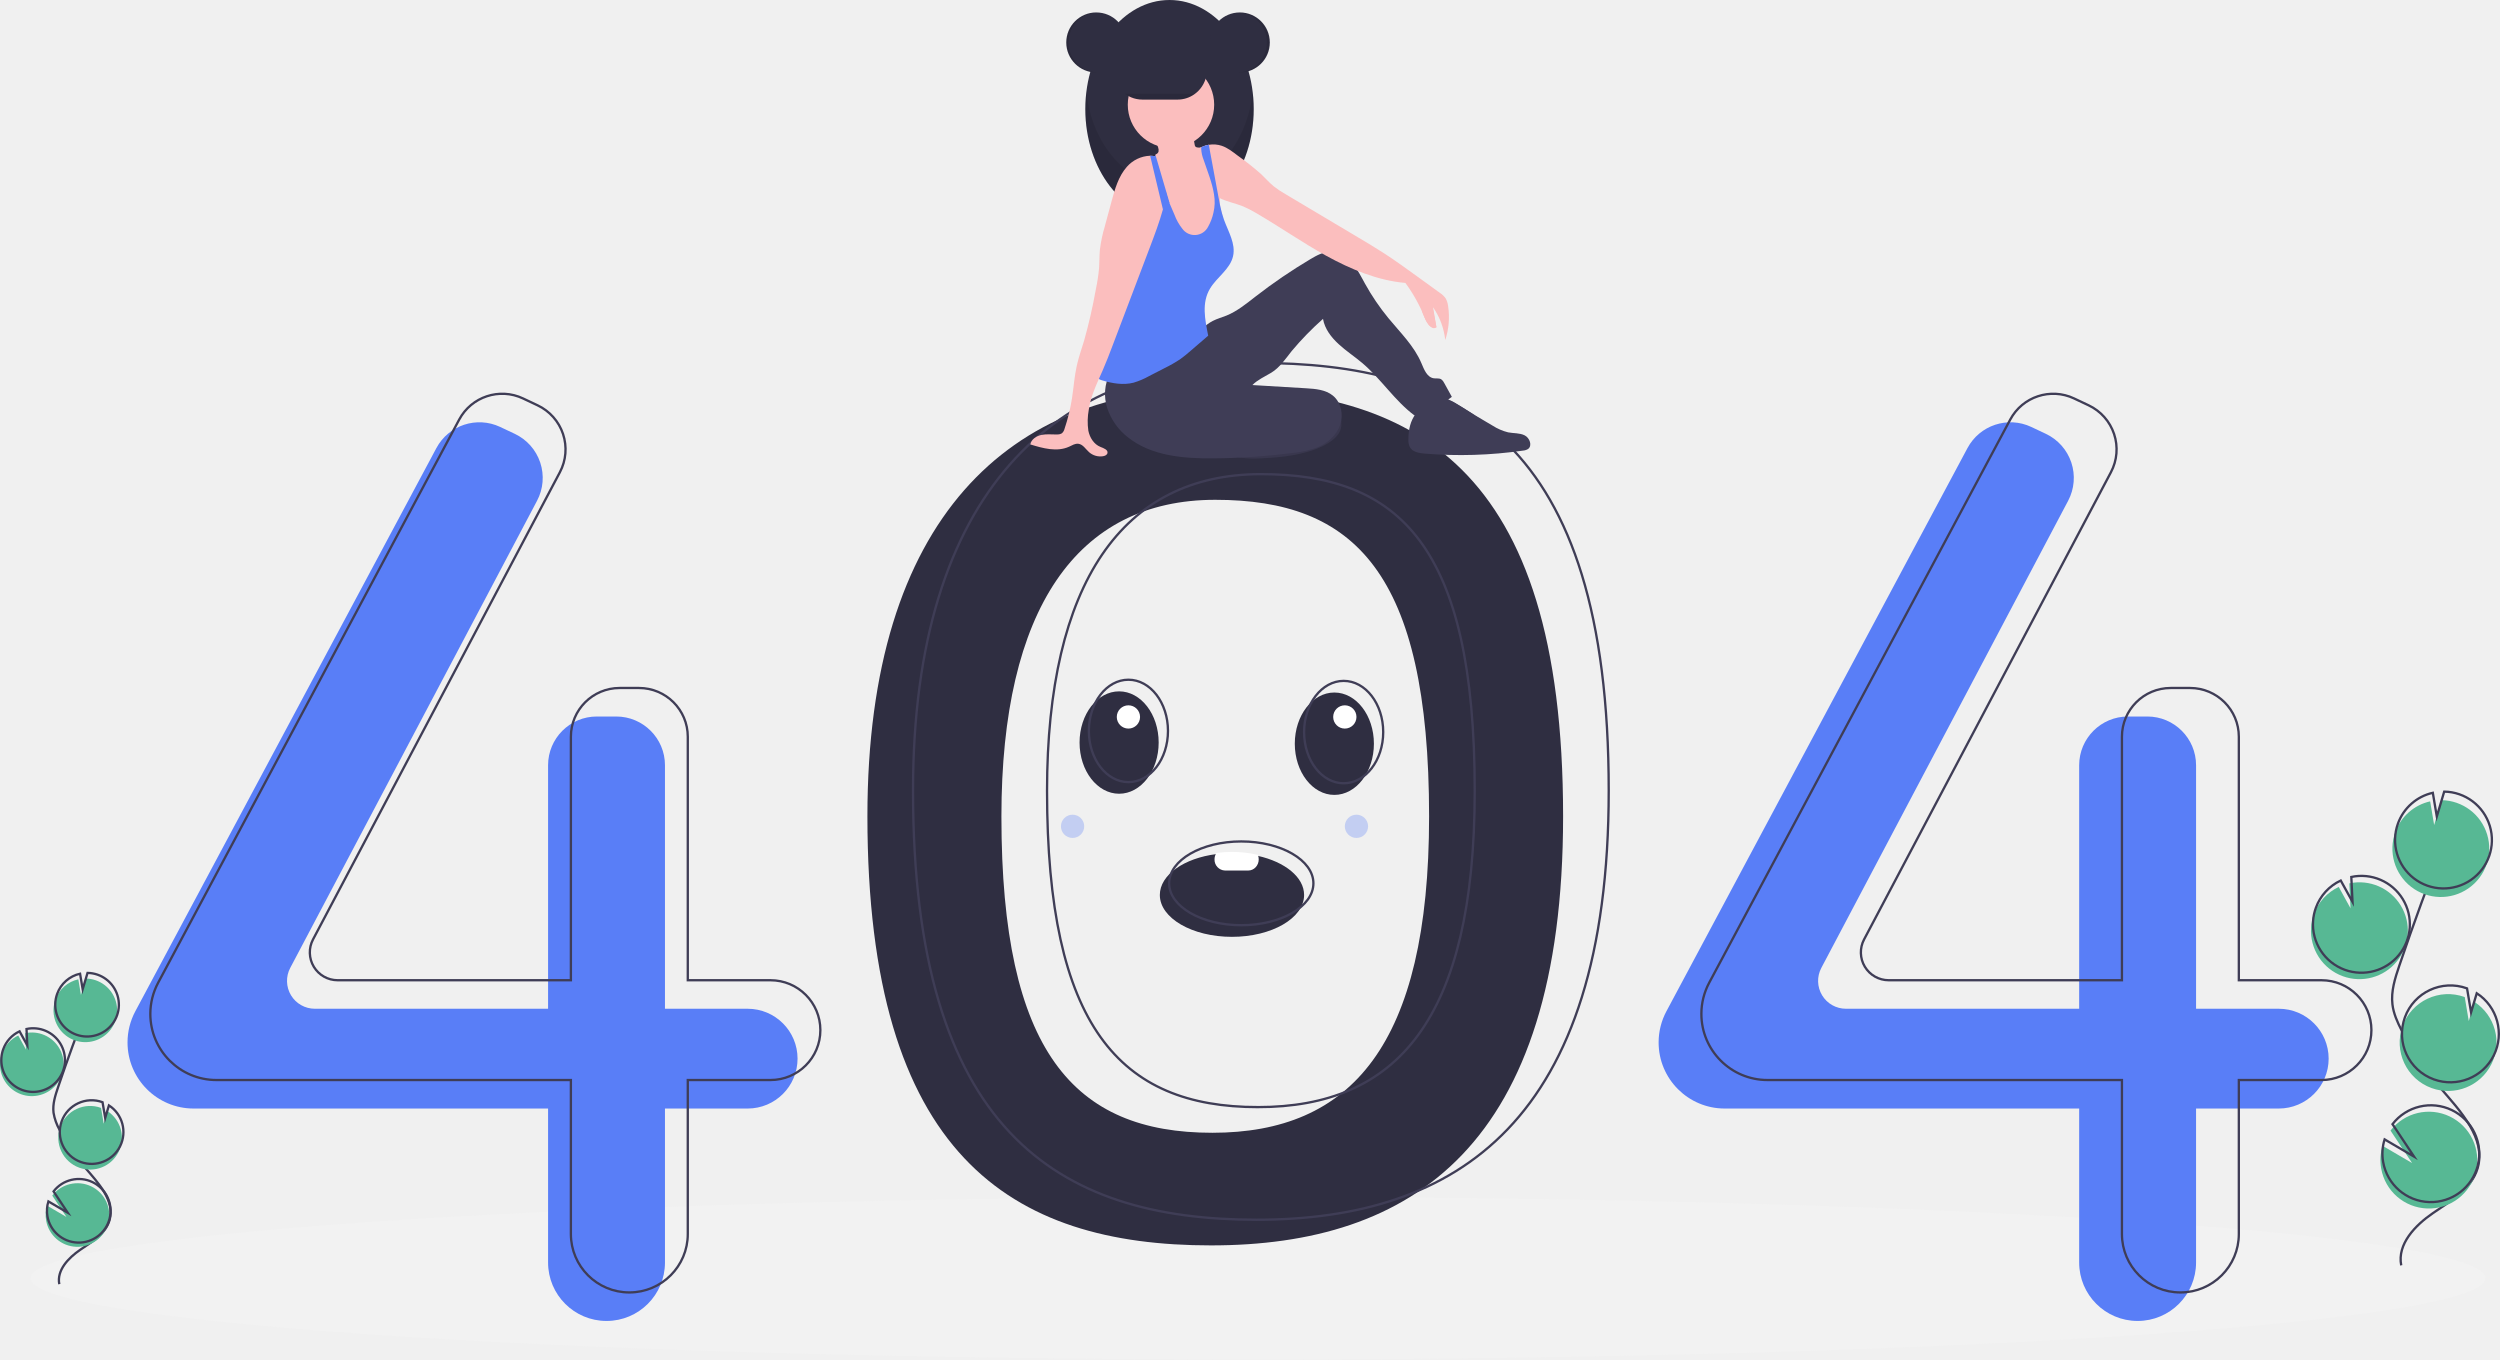
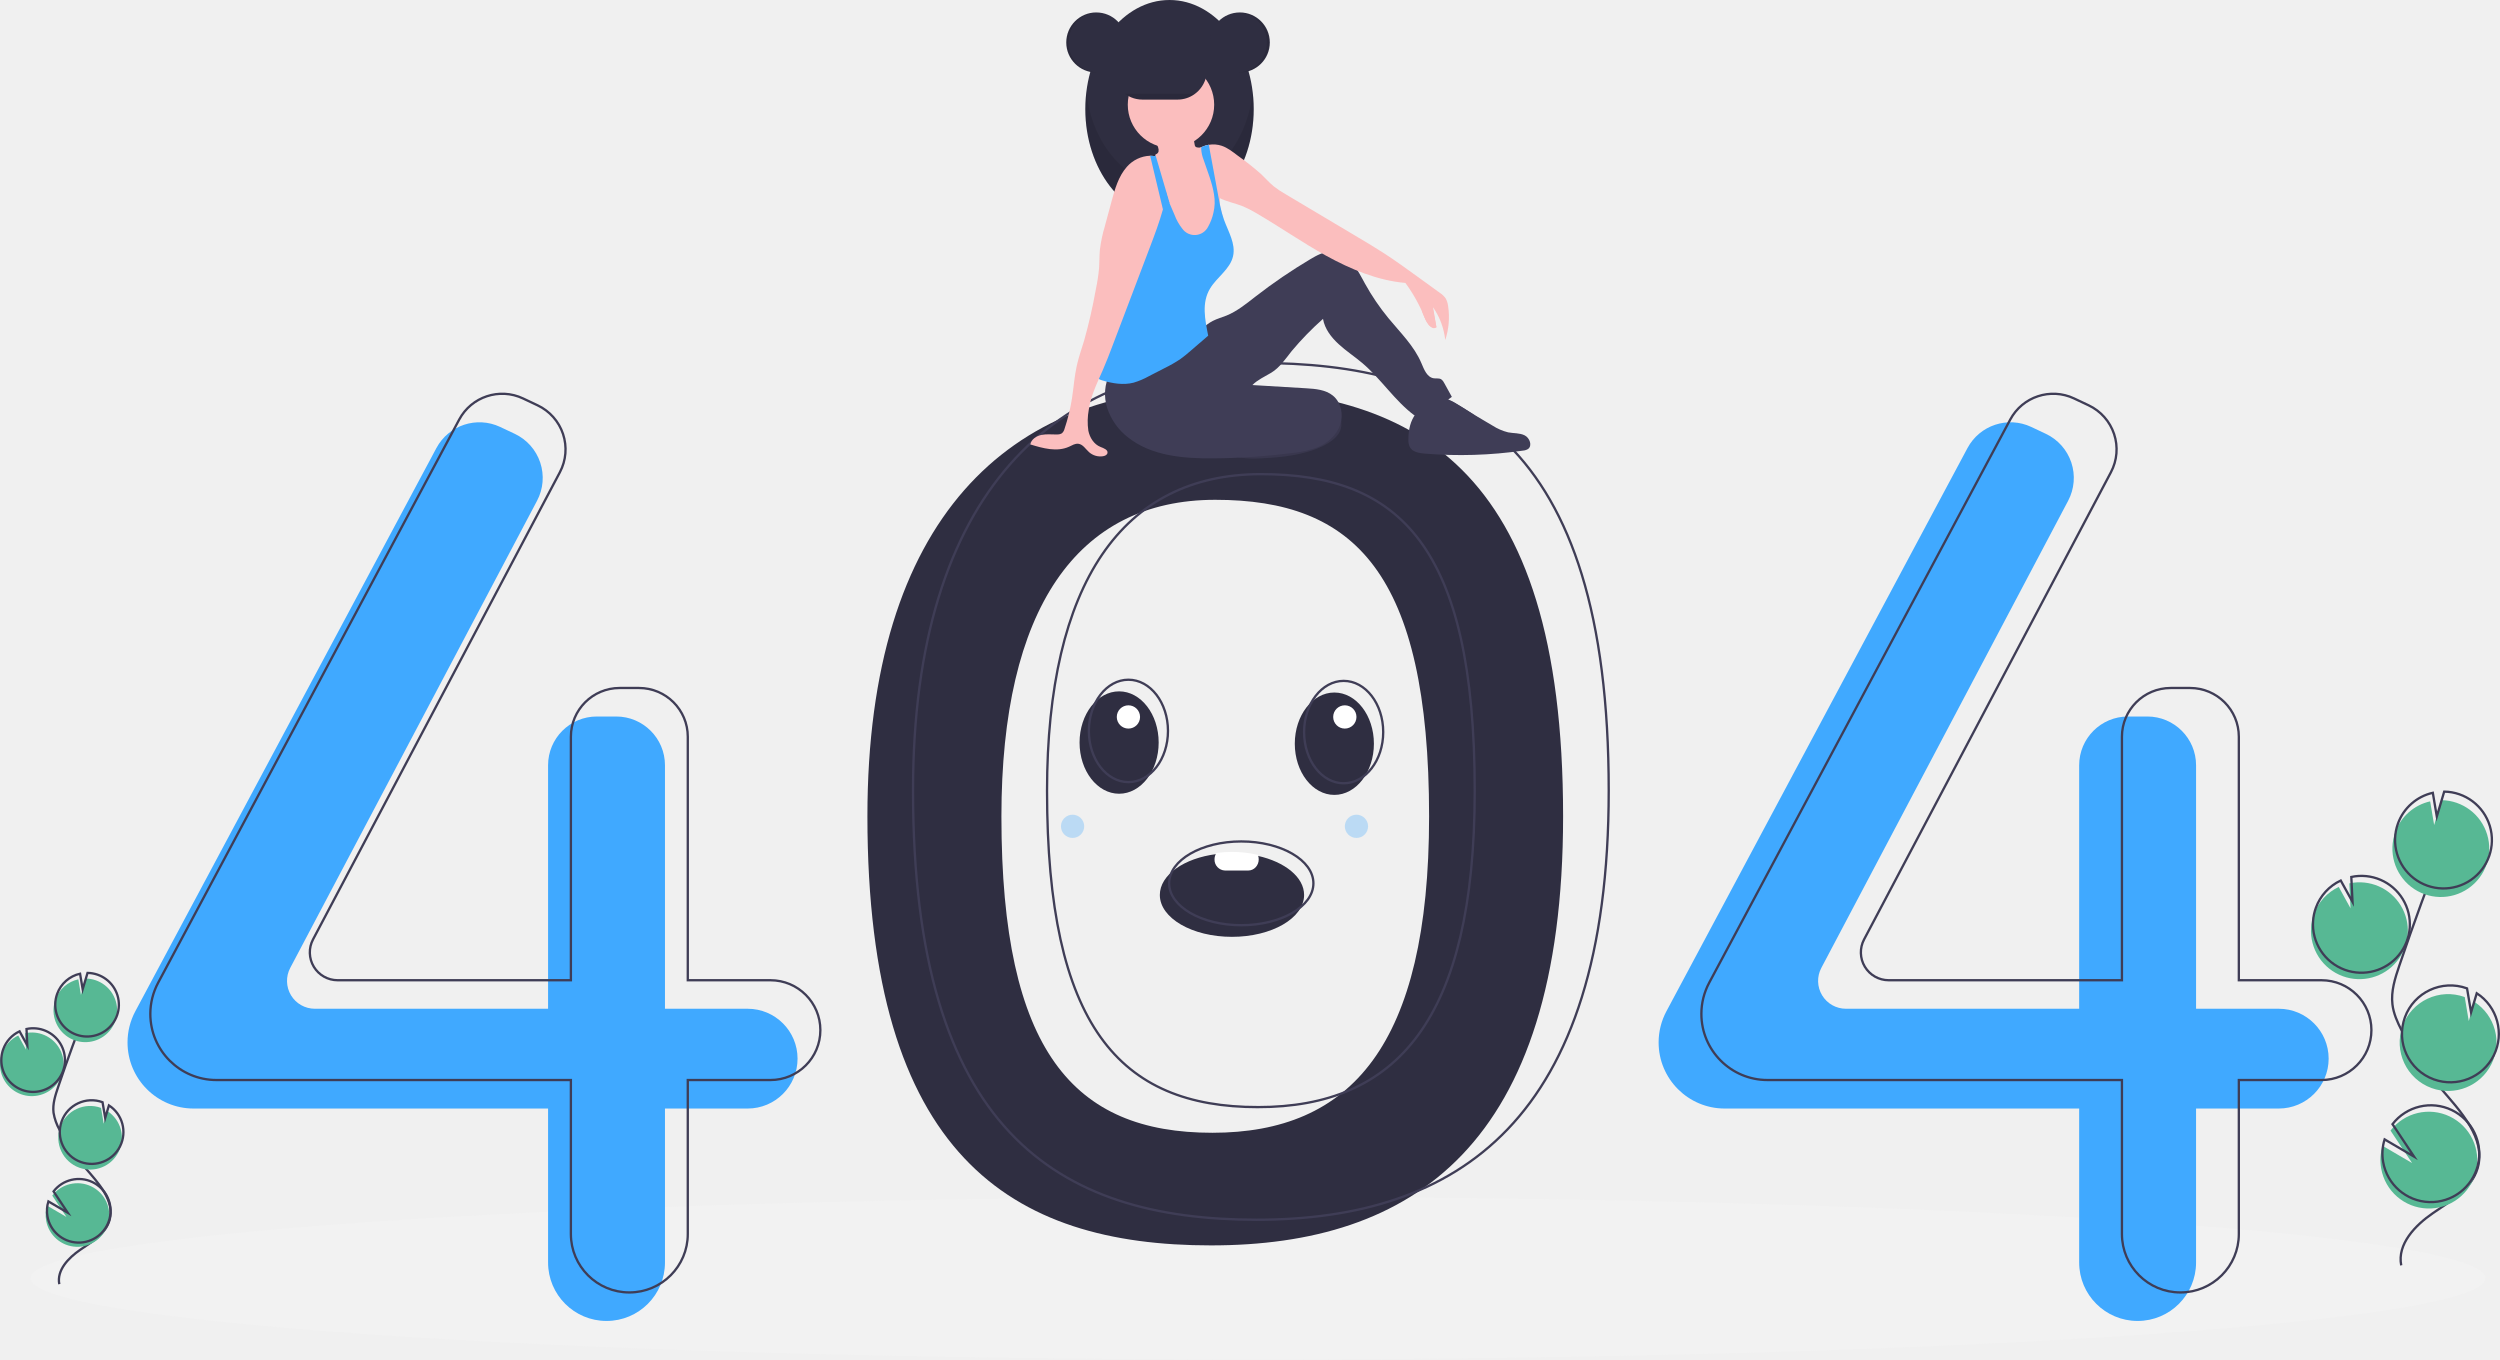
<svg xmlns="http://www.w3.org/2000/svg" id="fd59ce54-f850-4dfc-bc34-dd7d379d600e" data-name="Layer 1" width="1074.392" height="584.231" viewBox="0 0 1074.392 584.231">
  <ellipse cx="540.643" cy="549.309" rx="527.5" ry="34.922" fill="#f2f2f2" />
  <path d="M583.48,324.894c-85.944,0-147.651,55.139-147.651,183.798,0,145.813,61.707,184.411,147.651,184.411s151.327-42.274,151.327-184.411C734.807,356.753,669.424,324.894,583.48,324.894Zm.565,319.808c-59.527,0-90.626-34.923-90.626-135.916,0-89.112,32.372-136.105,91.899-136.105s91.899,30.868,91.899,136.105C677.217,607.234,643.572,644.703,584.045,644.703Z" transform="translate(-63.054 -157.8845)" fill="#2f2e41" />
-   <path d="M384.365,591.401H348.831V486.762A20.956,20.956,0,0,0,327.875,465.806h-8.326a20.956,20.956,0,0,0-20.956,20.956V591.401H198.363a11.963,11.963,0,0,1-10.578-17.552l106.082-200.78A20.956,20.956,0,0,0,284.287,344.33l-6.262-2.957a20.956,20.956,0,0,0-27.429,9.07L121.214,592.475a28.416,28.416,0,0,0-3.356,13.396v0a28.416,28.416,0,0,0,28.416,28.416H298.593v66.167a25.119,25.119,0,0,0,25.119,25.119h0a25.119,25.119,0,0,0,25.119-25.119V634.287h35.534a21.443,21.443,0,0,0,21.443-21.443v0A21.443,21.443,0,0,0,384.365,591.401Z" transform="translate(-63.054 -157.8845)" fill="#597ef7" />
-   <path d="M1042.362,591.401h-35.534V486.762A20.956,20.956,0,0,0,985.872,465.806h-8.326a20.956,20.956,0,0,0-20.956,20.956V591.401H856.359a11.963,11.963,0,0,1-10.578-17.552L951.864,373.069A20.956,20.956,0,0,0,942.284,344.33l-6.262-2.957a20.956,20.956,0,0,0-27.429,9.07L779.211,592.475a28.416,28.416,0,0,0-3.356,13.396v0a28.416,28.416,0,0,0,28.416,28.416H956.589v66.167a25.119,25.119,0,0,0,25.119,25.119h0a25.119,25.119,0,0,0,25.119-25.119V634.287h35.534a21.443,21.443,0,0,0,21.443-21.443v0A21.443,21.443,0,0,0,1042.362,591.401Z" transform="translate(-63.054 -157.8845)" fill="#597ef7" />
+   <path d="M384.365,591.401H348.831V486.762A20.956,20.956,0,0,0,327.875,465.806h-8.326a20.956,20.956,0,0,0-20.956,20.956V591.401H198.363a11.963,11.963,0,0,1-10.578-17.552l106.082-200.78A20.956,20.956,0,0,0,284.287,344.33l-6.262-2.957a20.956,20.956,0,0,0-27.429,9.07L121.214,592.475a28.416,28.416,0,0,0-3.356,13.396v0a28.416,28.416,0,0,0,28.416,28.416H298.593v66.167a25.119,25.119,0,0,0,25.119,25.119h0a25.119,25.119,0,0,0,25.119-25.119V634.287h35.534a21.443,21.443,0,0,0,21.443-21.443v0A21.443,21.443,0,0,0,384.365,591.401Z" transform="translate(-63.054 -157.8845)" fill="#40a9ff" />
+   <path d="M1042.362,591.401h-35.534V486.762A20.956,20.956,0,0,0,985.872,465.806h-8.326a20.956,20.956,0,0,0-20.956,20.956V591.401H856.359a11.963,11.963,0,0,1-10.578-17.552L951.864,373.069A20.956,20.956,0,0,0,942.284,344.33l-6.262-2.957a20.956,20.956,0,0,0-27.429,9.07L779.211,592.475a28.416,28.416,0,0,0-3.356,13.396v0a28.416,28.416,0,0,0,28.416,28.416H956.589v66.167a25.119,25.119,0,0,0,25.119,25.119h0a25.119,25.119,0,0,0,25.119-25.119V634.287h35.534a21.443,21.443,0,0,0,21.443-21.443v0A21.443,21.443,0,0,0,1042.362,591.401Z" transform="translate(-63.054 -157.8845)" fill="#40a9ff" />
  <path d="M394.168,579.148H358.634V474.509a20.956,20.956,0,0,0-20.956-20.956h-8.326a20.956,20.956,0,0,0-20.956,20.956V579.148H208.165a11.963,11.963,0,0,1-10.578-17.552L303.67,360.816a20.956,20.956,0,0,0-9.58-28.739l-6.262-2.957a20.956,20.956,0,0,0-27.429,9.07L131.017,580.222a28.416,28.416,0,0,0-3.356,13.396v0a28.416,28.416,0,0,0,28.416,28.416H308.395v66.167a25.119,25.119,0,0,0,25.119,25.119h0a25.119,25.119,0,0,0,25.119-25.119V622.034h35.534a21.443,21.443,0,0,0,21.443-21.443v0A21.443,21.443,0,0,0,394.168,579.148Z" transform="translate(-63.054 -157.8845)" fill="none" stroke="#3f3d56" stroke-miterlimit="10" />
  <path d="M1060.742,579.148h-35.534V474.509a20.956,20.956,0,0,0-20.956-20.956H995.925a20.956,20.956,0,0,0-20.956,20.956V579.148H874.739a11.963,11.963,0,0,1-10.578-17.552L970.244,360.816a20.956,20.956,0,0,0-9.58-28.739l-6.262-2.957a20.956,20.956,0,0,0-27.429,9.07L797.59,580.222a28.416,28.416,0,0,0-3.356,13.396v0a28.416,28.416,0,0,0,28.416,28.416H974.969v66.167a25.119,25.119,0,0,0,25.119,25.119h0a25.119,25.119,0,0,0,25.119-25.119V622.034h35.534a21.443,21.443,0,0,0,21.443-21.443v0A21.443,21.443,0,0,0,1060.742,579.148Z" transform="translate(-63.054 -157.8845)" fill="none" stroke="#3f3d56" stroke-miterlimit="10" />
  <path d="M603.085,313.866c-85.944,0-147.651,55.139-147.651,183.798,0,145.813,61.707,184.411,147.651,184.411s151.327-42.274,151.327-184.411C754.412,345.725,689.029,313.866,603.085,313.866Zm.565,319.808c-59.527,0-90.626-34.923-90.626-135.916,0-89.112,32.372-136.105,91.899-136.105s91.899,30.868,91.899,136.105C696.822,596.206,663.177,633.675,603.65,633.675Z" transform="translate(-63.054 -157.8845)" fill="none" stroke="#3f3d56" stroke-miterlimit="10" />
  <circle cx="471.141" cy="18.25" r="12.901" fill="#2f2e41" />
  <ellipse cx="502.607" cy="46.885" rx="36.186" ry="46.885" fill="#2f2e41" />
  <path d="M565.661,237.494c-18.128,0-33.141-17.271-35.776-39.805a60.976,60.976,0,0,0-.41,7.08c0,25.894,16.201,46.885,36.186,46.885s36.186-20.991,36.186-46.885a60.976,60.976,0,0,0-.41-7.08C598.803,220.224,583.789,237.494,565.661,237.494Z" transform="translate(-63.054 -157.8845)" opacity="0.1" />
  <path d="M639.296,342.073c-.777,3.193-4.128,5.751-7.839,7.538-7.802,3.757-17.425,4.878-26.76,5.254a45.176,45.176,0,0,1-7.144-.132,20.537,20.537,0,0,1-12.251-5.631,1.681,1.681,0,0,1,.044-2.844c4.969-5.459,13.262-8.806,21.616-11.216,6.334-1.827,17.381-6.561,24.29-5.922C637.944,329.739,640.277,338.041,639.296,342.073Z" transform="translate(-63.054 -157.8845)" fill="#3f3d56" />
  <path d="M639.296,342.073c-.777,3.193-4.128,5.751-7.839,7.538-7.802,3.757-17.425,4.878-26.76,5.254a45.176,45.176,0,0,1-7.144-.132,20.537,20.537,0,0,1-12.251-5.631,1.681,1.681,0,0,1,.044-2.844c4.969-5.459,13.262-8.806,21.616-11.216,6.334-1.827,17.381-6.561,24.29-5.922C637.944,329.739,640.277,338.041,639.296,342.073Z" transform="translate(-63.054 -157.8845)" opacity="0.1" />
  <path d="M540.098,318.206a19.77,19.77,0,0,0-1.199,15.075,26.339,26.339,0,0,0,8.829,12.497c10.095,8.092,23.988,9.205,36.925,9.093a284.649,284.649,0,0,0,33.905-2.324,40.538,40.538,0,0,0,11.001-2.554c4.222-1.827,7.933-5.178,9.436-9.526s.436-9.672-3.134-12.574c-3.137-2.55-7.463-2.9-11.498-3.143l-23.088-1.387c2.281-2.308,5.318-3.614,8.096-5.292,3.685-2.226,6.134-5.965,8.813-9.335a129.001,129.001,0,0,1,13.439-13.817c.751,4.31,3.478,7.85,6.687,10.824s6.908,5.368,10.244,8.2c8.079,6.858,13.896,16.167,22.392,22.5a43.829,43.829,0,0,0,16.049-8.012l-3.302-5.981a3.94,3.94,0,0,0-1.245-1.553c-.935-.575-2.14-.279-3.225-.441-2.901-.435-4.168-3.784-5.306-6.487-3.125-7.422-9.108-13.18-14.218-19.404a98.009,98.009,0,0,1-9.996-14.723c-1.717-3.102-3.288-6.331-5.617-9.003s-5.594-4.773-9.139-4.781c-3.132-.007-6.021,1.584-8.714,3.183a230.477,230.477,0,0,0-23.63,16.099c-3.944,3.062-7.863,6.296-12.489,8.174-1.947.79-4,1.331-5.869,2.292-3.273,1.684-5.757,4.534-8.431,7.064C566.277,311.892,553.219,317.738,540.098,318.206Z" transform="translate(-63.054 -157.8845)" fill="#3f3d56" />
  <path d="M588.374,253.983a23.774,23.774,0,0,1-1.734,8.033,10.045,10.045,0,0,1-5.768,5.573,12.375,12.375,0,0,1-5.623.182,10.882,10.882,0,0,1-4.582-1.561c-2.165-1.488-3.244-4.144-3.637-6.743-.393-2.596-.217-5.249-.469-7.863a42.944,42.944,0,0,0-1.202-6.255c-.17-.683-.343-1.362-.513-2.042-.167-.68-.33-1.359-.481-2.039-.138-.639-.267-1.281-.378-1.926-.091-.544-.173-1.092-.233-1.643a18.423,18.423,0,0,0-.809-4.811,14.607,14.607,0,0,0-1.687-2.854c-.286-.409-.563-.818-.818-1.243a5.89,5.89,0,0,1-.972-3.748,3.286,3.286,0,0,1,.148-.601c.025-.076.053-.151.085-.223A1.802,1.802,0,0,0,560.932,223.07a3.433,3.433,0,0,0-.148-1.778,11.318,11.318,0,0,0-.96-2.288c-.264-.478-1.161-1.34-1.167-1.888-.013-1.101,2.14-1.989,3.011-2.423a16.796,16.796,0,0,1,8.597-1.743c1.904.129,3.968.714,5.019,2.31.944,1.438.818,3.301,1.221,4.972a1.471,1.471,0,0,0,.299.664,1.341,1.341,0,0,0,.739.34,4.549,4.549,0,0,0,1.416.057h.003a2.931,2.931,0,0,0,.371-.054,4.957,4.957,0,0,0,2.033-.878q.585-.156,1.18-.255a.251.251,0,0,0,.047-.009c1.576,4.975,1.781,10.308,3.071,15.374.639,2.52,1.554,5.009,1.683,7.602.009.113.013.23.016.346.019.834-.047,1.674-.013,2.505a6.981,6.981,0,0,0,.126,1.114,15.611,15.611,0,0,0,.525,1.743l.009.028c.06.183.116.368.164.554.035.135.066.267.091.403l.003.009A14.938,14.938,0,0,1,588.374,253.983Z" transform="translate(-63.054 -157.8845)" fill="#fbbebe" />
  <circle cx="503.237" cy="44.997" r="18.565" fill="#fbbebe" />
  <path d="M684.157,304.033a30.445,30.445,0,0,0-5.236-14.103q.722,4.295,1.447,8.587a3.214,3.214,0,0,1-3.367-1.035,10.337,10.337,0,0,1-1.765-3.276,67.466,67.466,0,0,0-8.21-14.736c-11.819-.985-23.502-5.884-33.896-11.595-10.396-5.708-20.126-12.552-30.384-18.502a43.573,43.573,0,0,0-5.544-2.832c-3.21-1.287-6.812-1.954-9.855-3.468-.204-.101-.409-.208-.61-.318a12.578,12.578,0,0,1-1.945-1.306,10.344,10.344,0,0,1-.931-.856,20.351,20.351,0,0,1-3.559-5.953c-1.633-3.612-2.215-7.97-3.845-11.583a11.203,11.203,0,0,1,2.502-1.765h.003c.132-.069.264-.135.4-.198a11.94,11.94,0,0,1,2.004-.733q.585-.156,1.18-.255a.251.251,0,0,0,.047-.009,11.566,11.566,0,0,1,5.491.434c2.587.875,4.767,2.621,6.941,4.273a114.02,114.02,0,0,1,10.148,8.049c1.794,1.718,3.43,3.606,5.359,5.167a42.144,42.144,0,0,0,5.057,3.351q15.656,9.327,31.315,18.65c3.534,2.105,7.07,4.21,10.526,6.438,5.249,3.386,10.308,7.055,15.365,10.721q4.47,3.238,8.936,6.479a9.728,9.728,0,0,1,2.533,2.341,8.472,8.472,0,0,1,1.123,3.433A31.387,31.387,0,0,1,684.157,304.033Z" transform="translate(-63.054 -157.8845)" fill="#fbbebe" />
-   <path d="M592.977,267.944c-1.252,5.617-6.929,9.012-9.896,13.946-3.688,6.123-2.184,13.241-.799,20.255q-3.795,3.271-7.593,6.542c-1.397,1.199-2.794,2.404-4.298,3.464a57.351,57.351,0,0,1-6.86,3.94q-3.361,1.728-6.721,3.458a32.128,32.128,0,0,1-6.58,2.788c-4.415,1.133-9.103.34-13.471-.972a6.088,6.088,0,0,1-1.473-.601,2.394,2.394,0,0,1-.699-.632,3.911,3.911,0,0,1-.444-2.539c.444-7.351,2.24-14.547,4.031-21.69a85.26,85.26,0,0,1,3.848-12.577,85.077,85.077,0,0,1,5.415-10.151,68.368,68.368,0,0,1,7.929-11.514,18.479,18.479,0,0,0,3.675-4.739c1.117-2.549.686-5.472.913-8.247a17.148,17.148,0,0,1,1.633-6.007v-.003a17.093,17.093,0,0,1,1.743-2.882q.458,1.067.916,2.13.302.699.598,1.394.387.897.768,1.787,1.1,2.558,2.196,5.113a21.59,21.59,0,0,0,3.335,5.944,6.499,6.499,0,0,0,11.123-.853,21.261,21.261,0,0,0,2.272-6.013,19.215,19.215,0,0,0,.252-7.835c-.758-5.009-2.889-10.126-4.437-14.78a14.945,14.945,0,0,1-1.079-4.871,3.351,3.351,0,0,1,.057-.56c.009-.047.019-.098.028-.145a11.94,11.94,0,0,1,2.004-.733q.585-.156,1.18-.255,2.044,11.064,4.094,22.127c.032.173.066.346.098.522.195,1.057.393,2.115.614,3.169.198.957.412,1.91.651,2.857l.009.028c.082.321.167.639.255.957l.003.009c.242.868.513,1.731.818,2.58C590.938,257.475,594.164,262.629,592.977,267.944Z" transform="translate(-63.054 -157.8845)" fill="#597ef7" />
+   <path d="M592.977,267.944c-1.252,5.617-6.929,9.012-9.896,13.946-3.688,6.123-2.184,13.241-.799,20.255q-3.795,3.271-7.593,6.542c-1.397,1.199-2.794,2.404-4.298,3.464a57.351,57.351,0,0,1-6.86,3.94q-3.361,1.728-6.721,3.458a32.128,32.128,0,0,1-6.58,2.788c-4.415,1.133-9.103.34-13.471-.972a6.088,6.088,0,0,1-1.473-.601,2.394,2.394,0,0,1-.699-.632,3.911,3.911,0,0,1-.444-2.539c.444-7.351,2.24-14.547,4.031-21.69a85.26,85.26,0,0,1,3.848-12.577,85.077,85.077,0,0,1,5.415-10.151,68.368,68.368,0,0,1,7.929-11.514,18.479,18.479,0,0,0,3.675-4.739c1.117-2.549.686-5.472.913-8.247a17.148,17.148,0,0,1,1.633-6.007v-.003a17.093,17.093,0,0,1,1.743-2.882q.458,1.067.916,2.13.302.699.598,1.394.387.897.768,1.787,1.1,2.558,2.196,5.113a21.59,21.59,0,0,0,3.335,5.944,6.499,6.499,0,0,0,11.123-.853,21.261,21.261,0,0,0,2.272-6.013,19.215,19.215,0,0,0,.252-7.835c-.758-5.009-2.889-10.126-4.437-14.78a14.945,14.945,0,0,1-1.079-4.871,3.351,3.351,0,0,1,.057-.56c.009-.047.019-.098.028-.145a11.94,11.94,0,0,1,2.004-.733q.585-.156,1.18-.255,2.044,11.064,4.094,22.127c.032.173.066.346.098.522.195,1.057.393,2.115.614,3.169.198.957.412,1.91.651,2.857l.009.028c.082.321.167.639.255.957l.003.009c.242.868.513,1.731.818,2.58C590.938,257.475,594.164,262.629,592.977,267.944Z" transform="translate(-63.054 -157.8845)" fill="#40a9ff" />
  <path d="M668.321,346.877a6.583,6.583,0,0,0,.61,3.143c1.162,2.124,3.95,2.606,6.362,2.805a188.377,188.377,0,0,0,42.266-1.288,4.886,4.886,0,0,0,2.151-.668c1.99-1.395.763-4.795-1.41-5.884s-4.751-.826-7.135-1.297a22.479,22.479,0,0,1-6.678-2.896q-7.252-4.167-14.293-8.688c-2.795-1.795-6.093-3.71-9.24-2.646C672.43,332.343,668.265,337.681,668.321,346.877Z" transform="translate(-63.054 -157.8845)" fill="#3f3d56" />
  <path d="M564.437,240.874v.003c-.022.132-.044.261-.072.39-.035.214-.076.431-.116.645-.39,1.998-.868,3.987-1.419,5.963-1.51,5.459-3.534,10.831-5.541,16.123q-8.081,21.287-16.164,42.577c-1.359,3.575-2.716,7.152-4.261,10.654-.516,1.167-1.048,2.344-1.576,3.534-1.894,4.257-3.713,8.653-4.317,13.184a27.45,27.45,0,0,0-.192,9.04c.604,2.97,2.407,5.872,5.23,6.97,1.378.538,3.351,1.259,2.974,2.69-.204.787-1.098,1.171-1.901,1.303a7.312,7.312,0,0,1-5.966-1.718c-1.507-1.337-2.665-3.417-4.67-3.641-1.388-.151-2.665.68-3.936,1.262-5.186,2.369-11.227.711-16.674-.972.428-2.206,2.643-3.66,4.843-4.1,2.199-.444,4.474-.129,6.718-.189a3.51,3.51,0,0,0,2.042-.525,3.705,3.705,0,0,0,1.101-1.882,78.964,78.964,0,0,0,3.213-13.147c.724-4.666,1.026-9.405,2.058-14.015.802-3.597,2.042-7.08,3.106-10.61a224.682,224.682,0,0,0,5.06-22.077,78.02,78.02,0,0,0,1.425-9.368c.179-2.612.094-5.236.346-7.838a60.888,60.888,0,0,1,2.111-9.997q1.444-5.348,2.885-10.689c1.425-5.271,2.955-10.746,6.567-14.843a13.962,13.962,0,0,1,10.028-4.789,9.882,9.882,0,0,1,2.13.23c.116.028.233.057.349.088a8.634,8.634,0,0,1,2.174.9c1.114-.708,1.68-.459,2.42.632a6.973,6.973,0,0,1,.881,3.795A52.424,52.424,0,0,1,564.437,240.874Z" transform="translate(-63.054 -157.8845)" fill="#fbbebe" />
-   <path d="M565.661,245.046l-.047.047-.255.255-2.53,2.527-1.24-5.208-4.251-17.854a9.882,9.882,0,0,1,2.13.23,3.286,3.286,0,0,1,.148-.601l.201.689,1.441,4.902,2.728,9.308.45,1.532v.003Z" transform="translate(-63.054 -157.8845)" fill="#597ef7" />
+   <path d="M565.661,245.046l-.047.047-.255.255-2.53,2.527-1.24-5.208-4.251-17.854a9.882,9.882,0,0,1,2.13.23,3.286,3.286,0,0,1,.148-.601l.201.689,1.441,4.902,2.728,9.308.45,1.532v.003Z" transform="translate(-63.054 -157.8845)" fill="#40a9ff" />
  <path d="M581.715,188.087a12.582,12.582,0,0,1-3.7,8.896,12.314,12.314,0,0,1-1.36,1.176,12.528,12.528,0,0,1-7.536,2.524H554.023a12.59,12.59,0,0,1,0-25.18h15.096A12.629,12.629,0,0,1,581.715,188.087Z" transform="translate(-63.054 -157.8845)" fill="#2f2e41" />
  <circle cx="532.815" cy="18.25" r="12.901" fill="#2f2e41" />
  <path d="M595.554,163.234c-.158,0-.315.006-.472.012a12.898,12.898,0,0,1,0,25.778c.157.006.314.012.472.012a12.901,12.901,0,1,0,0-25.802Z" transform="translate(-63.054 -157.8845)" opacity="0.1" />
  <path d="M534.195,163.234c.158,0,.315.006.472.012a12.898,12.898,0,0,0,0,25.778c-.157.006-.314.012-.472.012a12.901,12.901,0,0,1,0-25.802Z" transform="translate(-63.054 -157.8845)" opacity="0.1" />
  <path d="M576.655,198.159a12.528,12.528,0,0,1-7.536,2.524H554.023a12.528,12.528,0,0,1-7.536-2.524Z" transform="translate(-63.054 -157.8845)" opacity="0.1" />
  <path d="M674.14,291.64s3.252,9.372,6.229,6.876L677.996,286.267Z" transform="translate(-63.054 -157.8845)" fill="#fbbebe" />
  <path d="M1069.918,577.434a20.813,20.813,0,1,0,2.772-39.915l.521,10.712-5.068-9.18a20.734,20.734,0,0,0-10.684,11.723,20.408,20.408,0,0,0-1.197,5.63A20.809,20.809,0,0,0,1069.918,577.434Z" transform="translate(-63.054 -157.8845)" fill="#57b894" />
  <path d="M1094.995,701.678c-1.789-9.11,5.963-17.187,13.621-22.437s16.605-10.408,19.218-19.317c3.755-12.804-7.43-24.53-16.136-34.642a125.3,125.3,0,0,1-16.524-24.557c-1.811-3.533-3.476-7.225-3.952-11.166-.686-5.675,1.137-11.323,2.974-16.737q9.179-27.052,19.628-53.65" transform="translate(-63.054 -157.8845)" fill="none" stroke="#3f3d56" stroke-miterlimit="10" />
  <path d="M1070.775,574.676a20.813,20.813,0,1,0,2.772-39.915l.521,10.712-5.068-9.18a20.734,20.734,0,0,0-10.684,11.723,20.408,20.408,0,0,0-1.197,5.63A20.809,20.809,0,0,0,1070.775,574.676Z" transform="translate(-63.054 -157.8845)" fill="none" stroke="#3f3d56" stroke-miterlimit="10" />
  <path d="M1092.451,515.473a20.788,20.788,0,0,1,14.98-13.198l1.714,10.184,3.177-10.696a20.81,20.81,0,1,1-19.871,13.71Z" transform="translate(-63.054 -157.8845)" fill="#57b894" />
  <path d="M1093.594,511.795a20.788,20.788,0,0,1,14.98-13.198l1.714,10.184,3.177-10.696a20.81,20.81,0,1,1-19.871,13.71Z" transform="translate(-63.054 -157.8845)" fill="none" stroke="#3f3d56" stroke-miterlimit="10" />
  <path d="M1108.045,625.489a20.81,20.81,0,0,0,18.419-37.023l-2.441,8.219-1.731-10.304a.362.362,0,0,0-.053-.02,20.811,20.811,0,1,0-14.194,39.127Z" transform="translate(-63.054 -157.8845)" fill="#57b894" />
  <path d="M1109.035,621.764a20.81,20.81,0,0,0,18.419-37.023l-2.441,8.219-1.731-10.304a.362.362,0,0,0-.053-.02,20.811,20.811,0,1,0-14.194,39.127Z" transform="translate(-63.054 -157.8845)" fill="none" stroke="#3f3d56" stroke-miterlimit="10" />
  <path d="M1086.378,660.051a20.801,20.801,0,1,0,4.011-16.297l9.273,13.957-12.67-7.408A20.616,20.616,0,0,0,1086.378,660.051Z" transform="translate(-63.054 -157.8845)" fill="#57b894" />
  <path d="M1087.235,657.294a20.801,20.801,0,1,0,4.011-16.297l9.273,13.957-12.67-7.408A20.616,20.616,0,0,0,1087.235,657.294Z" transform="translate(-63.054 -157.8845)" fill="none" stroke="#3f3d56" stroke-miterlimit="10" />
  <path d="M72.061,628.133a13.674,13.674,0,1,0,1.821-26.225l.342,7.038-3.33-6.032a13.623,13.623,0,0,0-7.019,7.702,13.409,13.409,0,0,0-.787,3.699A13.672,13.672,0,0,0,72.061,628.133Z" transform="translate(-63.054 -157.8845)" fill="#57b894" />
  <path d="M88.538,709.763c-1.175-5.986,3.918-11.292,8.949-14.741s10.91-6.838,12.626-12.692c2.467-8.412-4.882-16.117-10.601-22.76A82.324,82.324,0,0,1,88.656,643.436a22.21,22.21,0,0,1-2.597-7.336c-.451-3.729.747-7.439,1.954-10.996q6.031-17.773,12.896-35.249" transform="translate(-63.054 -157.8845)" fill="none" stroke="#3f3d56" stroke-miterlimit="10" />
  <path d="M72.625,626.321a13.674,13.674,0,1,0,1.821-26.225l.342,7.038L71.458,601.103a13.623,13.623,0,0,0-7.019,7.702,13.409,13.409,0,0,0-.787,3.699A13.672,13.672,0,0,0,72.625,626.321Z" transform="translate(-63.054 -157.8845)" fill="none" stroke="#3f3d56" stroke-miterlimit="10" />
  <path d="M86.866,587.423a13.658,13.658,0,0,1,9.842-8.671l1.126,6.691,2.087-7.027a13.673,13.673,0,1,1-13.055,9.007Z" transform="translate(-63.054 -157.8845)" fill="#57b894" />
  <path d="M87.617,585.007a13.658,13.658,0,0,1,9.842-8.671l1.126,6.691L100.673,576a13.673,13.673,0,1,1-13.055,9.007Z" transform="translate(-63.054 -157.8845)" fill="none" stroke="#3f3d56" stroke-miterlimit="10" />
  <path d="M97.112,659.706a13.673,13.673,0,0,0,12.102-24.325l-1.604,5.4-1.137-6.77a.238.238,0,0,0-.035-.013,13.673,13.673,0,1,0-9.326,25.707Z" transform="translate(-63.054 -157.8845)" fill="#57b894" />
  <path d="M97.762,657.259a13.673,13.673,0,0,0,12.102-24.325l-1.604,5.4-1.137-6.77a.238.238,0,0,0-.035-.013,13.673,13.673,0,1,0-9.326,25.707Z" transform="translate(-63.054 -157.8845)" fill="none" stroke="#3f3d56" stroke-miterlimit="10" />
  <path d="M82.876,682.414a13.667,13.667,0,1,0,2.635-10.708l6.092,9.17-8.324-4.867A13.545,13.545,0,0,0,82.876,682.414Z" transform="translate(-63.054 -157.8845)" fill="#57b894" />
  <path d="M83.439,680.602a13.667,13.667,0,1,0,2.635-10.708l6.092,9.17-8.324-4.867A13.545,13.545,0,0,0,83.439,680.602Z" transform="translate(-63.054 -157.8845)" fill="none" stroke="#3f3d56" stroke-miterlimit="10" />
  <ellipse cx="480.946" cy="319.115" rx="17" ry="22" fill="#2f2e41" />
  <ellipse cx="573.446" cy="319.615" rx="17" ry="22" fill="#2f2e41" />
  <path d="M623.5,542.5c0,9.94-13.88,18-31,18s-31-8.06-31-18c0-8.61,10.41-15.81,24.32-17.57a50.104,50.104,0,0,1,6.68-.43,50.699,50.699,0,0,1,11.13,1.2C615.25,528.29,623.5,534.84,623.5,542.5Z" transform="translate(-63.054 -157.8845)" fill="#2f2e41" />
  <ellipse cx="484.946" cy="314.115" rx="17" ry="22" fill="none" stroke="#3f3d56" stroke-miterlimit="10" />
  <ellipse cx="577.446" cy="314.615" rx="17" ry="22" fill="none" stroke="#3f3d56" stroke-miterlimit="10" />
  <ellipse cx="533.446" cy="379.615" rx="31" ry="18" fill="none" stroke="#3f3d56" stroke-miterlimit="10" />
  <path d="M604,527.2a4.937,4.937,0,0,1-1.32,3.392A4.339,4.339,0,0,1,599.5,532h-10a4.664,4.664,0,0,1-4.5-4.8,4.905,4.905,0,0,1,.82-2.741A47.02,47.02,0,0,1,592.5,524a47.665,47.665,0,0,1,11.13,1.28A5.067,5.067,0,0,1,604,527.2Z" transform="translate(-63.054 -157.8845)" fill="#fff" />
  <circle cx="484.946" cy="308.115" r="5" fill="#fff" />
  <circle cx="577.946" cy="308.115" r="5" fill="#fff" />
-   <circle cx="582.946" cy="355.115" r="5" fill="#597ef7" opacity="0.3" />
-   <circle cx="460.946" cy="355.115" r="5" fill="#597ef7" opacity="0.3" />
+   <circle cx="582.946" cy="355.115" r="5" fill="#40a9ff" opacity="0.3" />
+   <circle cx="460.946" cy="355.115" r="5" fill="#40a9ff" opacity="0.3" />
</svg>
